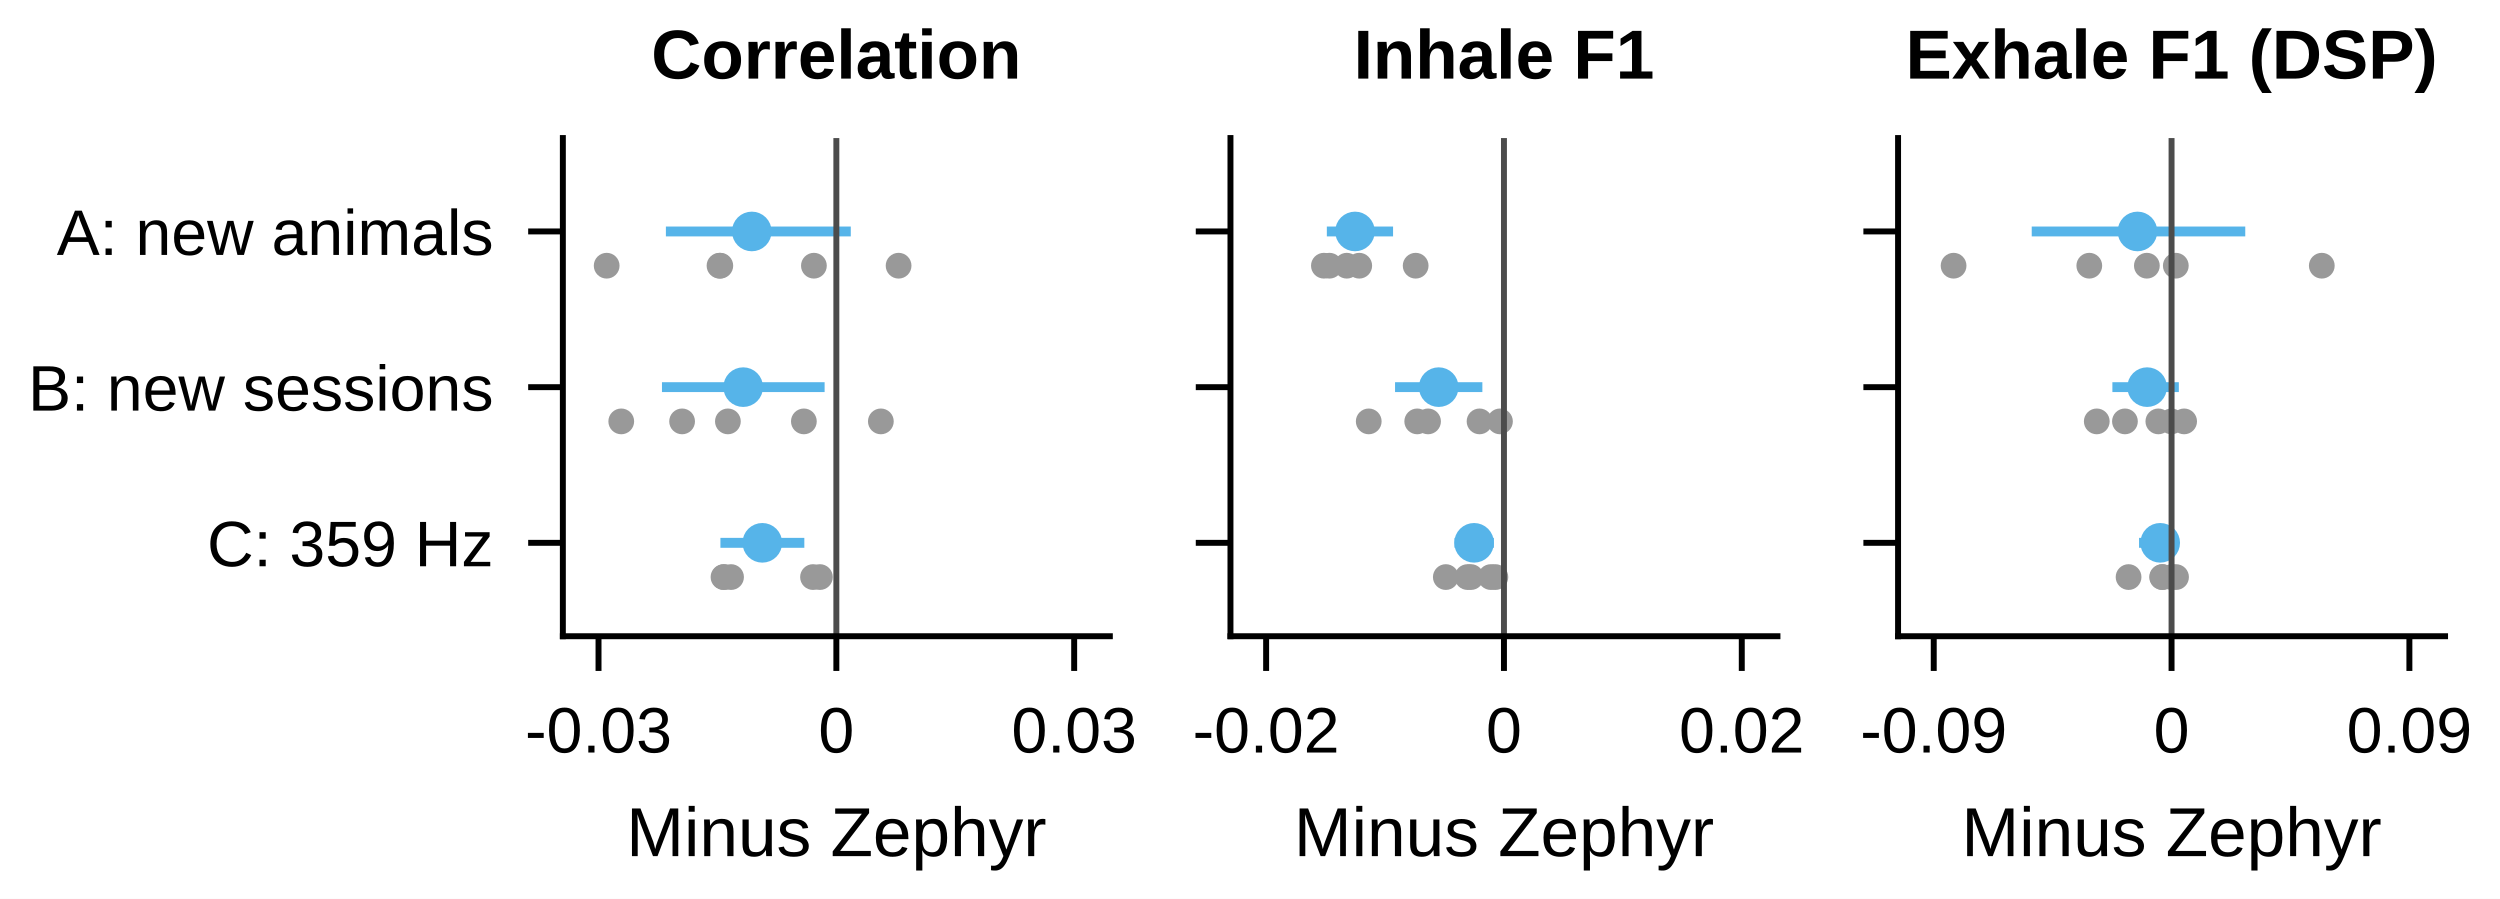
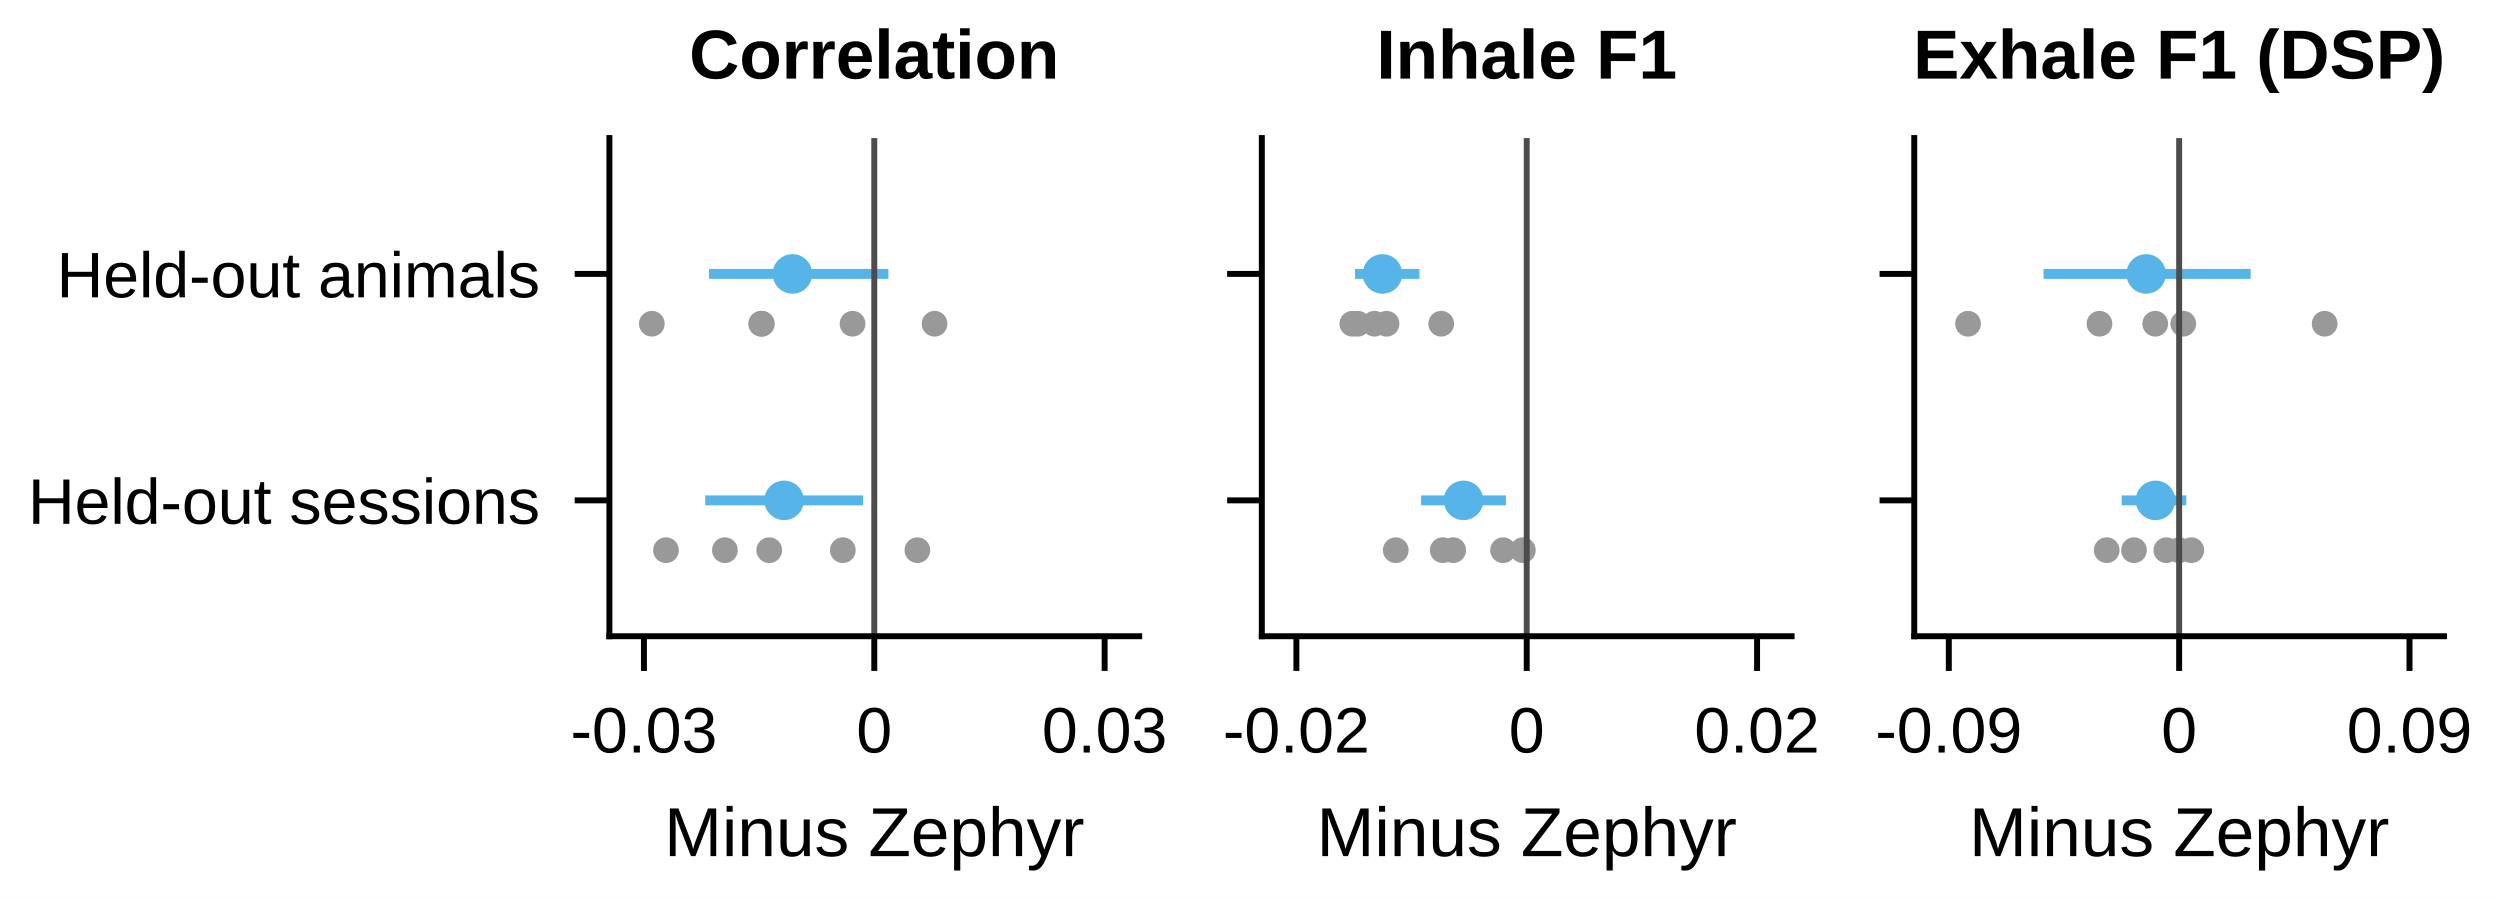
<svg xmlns="http://www.w3.org/2000/svg" xmlns:xlink="http://www.w3.org/1999/xlink" width="252.283pt" height="90.709pt" viewBox="0 0 252.283 90.709" version="1.1">
  <defs>
    <style type="text/css">*{stroke-linejoin: round; stroke-linecap: butt}</style>
  </defs>
  <g id="figure_1">
    <g id="patch_1">
      <path d="M 0 90.709  L 252.283 90.709  L 252.283 0  L 0 0  z " style="fill: #ffffff" />
    </g>
    <g id="axes_1">
      <g id="patch_2">
-         <path d="M 56.799 64.204  L 111.998 64.204  L 111.998 13.931  L 56.799 13.931  z " style="fill: #ffffff" />
+         <path d="M 61.495 64.204  L 114.959 64.204  L 114.959 13.931  L 61.495 13.931  z " style="fill: #ffffff" />
      </g>
      <g id="matplotlib.axis_1">
        <g id="xtick_1">
          <g id="line2d_1">
            <defs>
-               <path id="m292a8b4cff" d="M 0 0  L 0 3.5  " style="stroke: #000000; stroke-width: 0.6" />
+               <path id="m6ef92e3087" d="M 0 0  L 0 3.5  " style="stroke: #000000; stroke-width: 0.6" />
            </defs>
            <g>
-               <use xlink:href="#m292a8b4cff" x="60.399" y="64.204" style="stroke: #000000; stroke-width: 0.6" />
+               <use xlink:href="#m6ef92e3087" x="64.982" y="64.204" style="stroke: #000000; stroke-width: 0.6" />
            </g>
          </g>
          <g id="text_1">
-             <text style="font-size: 6.5px; font-family: 'Arial', 'Helvetica', 'DejaVu Sans', sans-serif; text-anchor: middle" x="60.399" y="75.937" transform="rotate(-0 60.39909 75.93662)">-0.03</text>
+             <text style="font-size: 6.5px; font-family: 'Arial', 'Helvetica', 'DejaVu Sans', sans-serif; text-anchor: middle" x="64.982" y="75.937" transform="rotate(-0 64.98215 75.93662)">-0.03</text>
          </g>
        </g>
        <g id="xtick_2">
          <g id="line2d_2">
            <g>
-               <use xlink:href="#m292a8b4cff" x="84.399" y="64.204" style="stroke: #000000; stroke-width: 0.6" />
+               <use xlink:href="#m6ef92e3087" x="88.227" y="64.204" style="stroke: #000000; stroke-width: 0.6" />
            </g>
          </g>
          <g id="text_2">
-             <text style="font-size: 6.5px; font-family: 'Arial', 'Helvetica', 'DejaVu Sans', sans-serif; text-anchor: middle" x="84.399" y="75.937" transform="rotate(-0 84.39852 75.93662)">0</text>
+             <text style="font-size: 6.5px; font-family: 'Arial', 'Helvetica', 'DejaVu Sans', sans-serif; text-anchor: middle" x="88.227" y="75.937" transform="rotate(-0 88.22699 75.93662)">0</text>
          </g>
        </g>
        <g id="xtick_3">
          <g id="line2d_3">
            <g>
-               <use xlink:href="#m292a8b4cff" x="108.398" y="64.204" style="stroke: #000000; stroke-width: 0.6" />
+               <use xlink:href="#m6ef92e3087" x="111.472" y="64.204" style="stroke: #000000; stroke-width: 0.6" />
            </g>
          </g>
          <g id="text_3">
-             <text style="font-size: 6.5px; font-family: 'Arial', 'Helvetica', 'DejaVu Sans', sans-serif; text-anchor: middle" x="108.398" y="75.937" transform="rotate(-0 108.398 75.93662)">0.03</text>
+             <text style="font-size: 6.5px; font-family: 'Arial', 'Helvetica', 'DejaVu Sans', sans-serif; text-anchor: middle" x="111.472" y="75.937" transform="rotate(-0 111.4718 75.93662)">0.03</text>
          </g>
        </g>
        <g id="text_4">
-           <text style="font-size: 7px; font-family: 'Arial', 'Helvetica', 'DejaVu Sans', sans-serif; text-anchor: middle" x="84.399" y="86.401" transform="rotate(-0 84.39852 86.40073)">Minus Zephyr</text>
+           <text style="font-size: 7px; font-family: 'Arial', 'Helvetica', 'DejaVu Sans', sans-serif; text-anchor: middle" x="88.227" y="86.401" transform="rotate(-0 88.22699 86.40073)">Minus Zephyr</text>
        </g>
      </g>
      <g id="matplotlib.axis_2">
        <g id="ytick_1">
          <g id="line2d_4">
            <defs>
-               <path id="m6d85c1e4d4" d="M 0 0  L -3.5 0  " style="stroke: #000000; stroke-width: 0.6" />
+               <path id="m7e8e31a50c" d="M 0 0  L -3.5 0  " style="stroke: #000000; stroke-width: 0.6" />
            </defs>
            <g>
-               <use xlink:href="#m6d85c1e4d4" x="56.799" y="23.357" style="stroke: #000000; stroke-width: 0.6" />
+               <use xlink:href="#m7e8e31a50c" x="61.495" y="27.642" style="stroke: #000000; stroke-width: 0.6" />
            </g>
          </g>
          <g id="text_5">
-             <text style="font-size: 6.5px; font-family: 'Arial', 'Helvetica', 'DejaVu Sans', sans-serif; text-anchor: end" x="49.799" y="25.723" transform="rotate(-0 49.79918 25.72323)">A: new animals</text>
+             <text style="font-size: 6.5px; font-family: 'Arial', 'Helvetica', 'DejaVu Sans', sans-serif; text-anchor: end" x="54.495" y="30.008" transform="rotate(-0 54.49543 30.00791)">Held-out animals</text>
          </g>
        </g>
        <g id="ytick_2">
          <g id="line2d_5">
            <g>
-               <use xlink:href="#m6d85c1e4d4" x="56.799" y="39.068" style="stroke: #000000; stroke-width: 0.6" />
+               <use xlink:href="#m7e8e31a50c" x="61.495" y="50.493" style="stroke: #000000; stroke-width: 0.6" />
            </g>
          </g>
          <g id="text_6">
-             <text style="font-size: 6.5px; font-family: 'Arial', 'Helvetica', 'DejaVu Sans', sans-serif; text-anchor: end" x="49.799" y="41.434" transform="rotate(-0 49.79918 41.43373)">B: new sessions</text>
-           </g>
-         </g>
-         <g id="ytick_3">
-           <g id="line2d_6">
-             <g>
-               <use xlink:href="#m6d85c1e4d4" x="56.799" y="54.778" style="stroke: #000000; stroke-width: 0.6" />
-             </g>
-           </g>
-           <g id="text_7">
-             <text style="font-size: 6.5px; font-family: 'Arial', 'Helvetica', 'DejaVu Sans', sans-serif; text-anchor: end" x="49.799" y="57.144" transform="rotate(-0 49.79918 57.14423)">C: 359 Hz</text>
-           </g>
+             <text style="font-size: 6.5px; font-family: 'Arial', 'Helvetica', 'DejaVu Sans', sans-serif; text-anchor: end" x="54.495" y="52.86" transform="rotate(-0 54.49543 52.85955)">Held-out sessions</text>
+           </g>
+         </g>
+       </g>
+       <g id="line2d_6">
+         <defs>
+           <path id="m49d17cbd01" d="M 0 0.8  C 0.212 0.8 0.416 0.716 0.566 0.566  C 0.716 0.416 0.8 0.212 0.8 0  C 0.8 -0.212 0.716 -0.416 0.566 -0.566  C 0.416 -0.716 0.212 -0.8 0 -0.8  C -0.212 -0.8 -0.416 -0.716 -0.566 -0.566  C -0.716 -0.416 -0.8 -0.212 -0.8 0  C -0.8 0.212 -0.716 0.416 -0.566 0.566  C -0.416 0.716 -0.212 0.8 0 0.8  z " style="stroke: #999999" />
+         </defs>
+         <g clip-path="url(#pc9620872dc)">
+           <use xlink:href="#m49d17cbd01" x="86.034" y="32.669" style="fill: #999999; stroke: #999999" />
+           <use xlink:href="#m49d17cbd01" x="65.778" y="32.669" style="fill: #999999; stroke: #999999" />
+           <use xlink:href="#m49d17cbd01" x="76.885" y="32.669" style="fill: #999999; stroke: #999999" />
+           <use xlink:href="#m49d17cbd01" x="76.807" y="32.669" style="fill: #999999; stroke: #999999" />
+           <use xlink:href="#m49d17cbd01" x="94.31" y="32.669" style="fill: #999999; stroke: #999999" />
        </g>
      </g>
      <g id="line2d_7">
+         <path d="M 72.051 27.642  L 89.154 27.642  " clip-path="url(#pc9620872dc)" style="fill: none; stroke: #56b4e9; stroke-linecap: square" />
+       </g>
+       <g id="line2d_8">
        <defs>
-           <path id="mdace5804cd" d="M 0 0.8  C 0.212 0.8 0.416 0.716 0.566 0.566  C 0.716 0.416 0.8 0.212 0.8 0  C 0.8 -0.212 0.716 -0.416 0.566 -0.566  C 0.416 -0.716 0.212 -0.8 0 -0.8  C -0.212 -0.8 -0.416 -0.716 -0.566 -0.566  C -0.716 -0.416 -0.8 -0.212 -0.8 0  C -0.8 0.212 -0.716 0.416 -0.566 0.566  C -0.416 0.716 -0.212 0.8 0 0.8  z " style="stroke: #999999" />
+           <path id="m3f3a46843a" d="M 0 1.5  C 0.398 1.5 0.779 1.342 1.061 1.061  C 1.342 0.779 1.5 0.398 1.5 0  C 1.5 -0.398 1.342 -0.779 1.061 -1.061  C 0.779 -1.342 0.398 -1.5 0 -1.5  C -0.398 -1.5 -0.779 -1.342 -1.061 -1.061  C -1.342 -0.779 -1.5 -0.398 -1.5 0  C -1.5 0.398 -1.342 0.779 -1.061 1.061  C -0.779 1.342 -0.398 1.5 0 1.5  z " style="stroke: #56b4e9" />
        </defs>
-         <g clip-path="url(#pc1cd4d9743)">
-           <use xlink:href="#mdace5804cd" x="82.134" y="26.813" style="fill: #999999; stroke: #999999" />
-           <use xlink:href="#mdace5804cd" x="61.221" y="26.813" style="fill: #999999; stroke: #999999" />
-           <use xlink:href="#mdace5804cd" x="72.689" y="26.813" style="fill: #999999; stroke: #999999" />
-           <use xlink:href="#mdace5804cd" x="72.608" y="26.813" style="fill: #999999; stroke: #999999" />
-           <use xlink:href="#mdace5804cd" x="90.68" y="26.813" style="fill: #999999; stroke: #999999" />
-         </g>
-       </g>
-       <g id="line2d_8">
-         <path d="M 67.697 23.357  L 85.356 23.357  " clip-path="url(#pc1cd4d9743)" style="fill: none; stroke: #56b4e9; stroke-linecap: square" />
+         <g clip-path="url(#pc9620872dc)">
+           <use xlink:href="#m3f3a46843a" x="79.963" y="27.642" style="fill: #56b4e9; stroke: #56b4e9" />
+         </g>
      </g>
      <g id="line2d_9">
-         <defs>
-           <path id="ma568b685ae" d="M 0 1.5  C 0.398 1.5 0.779 1.342 1.061 1.061  C 1.342 0.779 1.5 0.398 1.5 0  C 1.5 -0.398 1.342 -0.779 1.061 -1.061  C 0.779 -1.342 0.398 -1.5 0 -1.5  C -0.398 -1.5 -0.779 -1.342 -1.061 -1.061  C -1.342 -0.779 -1.5 -0.398 -1.5 0  C -1.5 0.398 -1.342 0.779 -1.061 1.061  C -0.779 1.342 -0.398 1.5 0 1.5  z " style="stroke: #56b4e9" />
-         </defs>
-         <g clip-path="url(#pc1cd4d9743)">
-           <use xlink:href="#ma568b685ae" x="75.866" y="23.357" style="fill: #56b4e9; stroke: #56b4e9" />
+         <g clip-path="url(#pc9620872dc)">
+           <use xlink:href="#m49d17cbd01" x="92.577" y="55.521" style="fill: #999999; stroke: #999999" />
+           <use xlink:href="#m49d17cbd01" x="77.627" y="55.521" style="fill: #999999; stroke: #999999" />
+           <use xlink:href="#m49d17cbd01" x="73.151" y="55.521" style="fill: #999999; stroke: #999999" />
+           <use xlink:href="#m49d17cbd01" x="85.052" y="55.521" style="fill: #999999; stroke: #999999" />
+           <use xlink:href="#m49d17cbd01" x="67.204" y="55.521" style="fill: #999999; stroke: #999999" />
        </g>
      </g>
      <g id="line2d_10">
-         <g clip-path="url(#pc1cd4d9743)">
-           <use xlink:href="#mdace5804cd" x="88.89" y="42.524" style="fill: #999999; stroke: #999999" />
-           <use xlink:href="#mdace5804cd" x="73.454" y="42.524" style="fill: #999999; stroke: #999999" />
-           <use xlink:href="#mdace5804cd" x="68.833" y="42.524" style="fill: #999999; stroke: #999999" />
-           <use xlink:href="#mdace5804cd" x="81.121" y="42.524" style="fill: #999999; stroke: #999999" />
-           <use xlink:href="#mdace5804cd" x="62.693" y="42.524" style="fill: #999999; stroke: #999999" />
-         </g>
+         <path d="M 71.667 50.493  L 86.597 50.493  " clip-path="url(#pc9620872dc)" style="fill: none; stroke: #56b4e9; stroke-linecap: square" />
      </g>
      <g id="line2d_11">
-         <path d="M 67.301 39.068  L 82.715 39.068  " clip-path="url(#pc1cd4d9743)" style="fill: none; stroke: #56b4e9; stroke-linecap: square" />
+         <g clip-path="url(#pc9620872dc)">
+           <use xlink:href="#m3f3a46843a" x="79.122" y="50.493" style="fill: #56b4e9; stroke: #56b4e9" />
+         </g>
      </g>
      <g id="line2d_12">
-         <g clip-path="url(#pc1cd4d9743)">
-           <use xlink:href="#ma568b685ae" x="74.998" y="39.068" style="fill: #56b4e9; stroke: #56b4e9" />
-         </g>
-       </g>
-       <g id="line2d_13">
-         <g clip-path="url(#pc1cd4d9743)">
-           <use xlink:href="#mdace5804cd" x="82.044" y="58.234" style="fill: #999999; stroke: #999999" />
-           <use xlink:href="#mdace5804cd" x="73.011" y="58.234" style="fill: #999999; stroke: #999999" />
-           <use xlink:href="#mdace5804cd" x="73.772" y="58.234" style="fill: #999999; stroke: #999999" />
-           <use xlink:href="#mdace5804cd" x="82.74" y="58.234" style="fill: #999999; stroke: #999999" />
-           <use xlink:href="#mdace5804cd" x="73.07" y="58.234" style="fill: #999999; stroke: #999999" />
-         </g>
-       </g>
-       <g id="line2d_14">
-         <path d="M 73.199 54.778  L 80.668 54.778  " clip-path="url(#pc1cd4d9743)" style="fill: none; stroke: #56b4e9; stroke-linecap: square" />
-       </g>
-       <g id="line2d_15">
-         <g clip-path="url(#pc1cd4d9743)">
-           <use xlink:href="#ma568b685ae" x="76.928" y="54.778" style="fill: #56b4e9; stroke: #56b4e9" />
-         </g>
-       </g>
-       <g id="line2d_16">
-         <path d="M 84.399 64.204  L 84.399 13.931  " clip-path="url(#pc1cd4d9743)" style="fill: none; stroke: #4c4c4c; stroke-width: 0.6; stroke-linecap: square" />
+         <path d="M 88.227 64.204  L 88.227 13.931  " clip-path="url(#pc9620872dc)" style="fill: none; stroke: #4c4c4c; stroke-width: 0.6; stroke-linecap: square" />
      </g>
      <g id="patch_3">
-         <path d="M 56.799 64.204  L 56.799 13.931  " style="fill: none; stroke: #000000; stroke-width: 0.6; stroke-linejoin: miter; stroke-linecap: square" />
+         <path d="M 61.495 64.204  L 61.495 13.931  " style="fill: none; stroke: #000000; stroke-width: 0.6; stroke-linejoin: miter; stroke-linecap: square" />
      </g>
      <g id="patch_4">
-         <path d="M 56.799 64.204  L 111.998 64.204  " style="fill: none; stroke: #000000; stroke-width: 0.6; stroke-linejoin: miter; stroke-linecap: square" />
-       </g>
-       <g id="text_8">
-         <text style="font-weight: 700; font-size: 7px; font-family: 'Arial', 'Helvetica', 'DejaVu Sans', sans-serif; text-anchor: middle" x="84.399" y="7.931" transform="rotate(-0 84.39852 7.930837)">Correlation</text>
+         <path d="M 61.495 64.204  L 114.959 64.204  " style="fill: none; stroke: #000000; stroke-width: 0.6; stroke-linejoin: miter; stroke-linecap: square" />
+       </g>
+       <g id="text_7">
+         <text style="font-weight: 700; font-size: 7px; font-family: 'Arial', 'Helvetica', 'DejaVu Sans', sans-serif; text-anchor: middle" x="88.227" y="7.931" transform="rotate(-0 88.22699 7.930837)">Correlation</text>
      </g>
    </g>
    <g id="axes_2">
      <g id="patch_5">
-         <path d="M 124.17 64.204  L 179.368 64.204  L 179.368 13.931  L 124.17 13.931  z " style="fill: #ffffff" />
+         <path d="M 127.334 64.204  L 180.798 64.204  L 180.798 13.931  L 127.334 13.931  z " style="fill: #ffffff" />
      </g>
      <g id="matplotlib.axis_3">
        <g id="xtick_4">
+           <g id="line2d_13">
+             <g>
+               <use xlink:href="#m6ef92e3087" x="130.821" y="64.204" style="stroke: #000000; stroke-width: 0.6" />
+             </g>
+           </g>
+           <g id="text_8">
+             <text style="font-size: 6.5px; font-family: 'Arial', 'Helvetica', 'DejaVu Sans', sans-serif; text-anchor: middle" x="130.821" y="75.937" transform="rotate(-0 130.8212 75.93662)">-0.02</text>
+           </g>
+         </g>
+         <g id="xtick_5">
+           <g id="line2d_14">
+             <g>
+               <use xlink:href="#m6ef92e3087" x="154.066" y="64.204" style="stroke: #000000; stroke-width: 0.6" />
+             </g>
+           </g>
+           <g id="text_9">
+             <text style="font-size: 6.5px; font-family: 'Arial', 'Helvetica', 'DejaVu Sans', sans-serif; text-anchor: middle" x="154.066" y="75.937" transform="rotate(-0 154.066 75.93662)">0</text>
+           </g>
+         </g>
+         <g id="xtick_6">
+           <g id="line2d_15">
+             <g>
+               <use xlink:href="#m6ef92e3087" x="177.311" y="64.204" style="stroke: #000000; stroke-width: 0.6" />
+             </g>
+           </g>
+           <g id="text_10">
+             <text style="font-size: 6.5px; font-family: 'Arial', 'Helvetica', 'DejaVu Sans', sans-serif; text-anchor: middle" x="177.311" y="75.937" transform="rotate(-0 177.3108 75.93662)">0.02</text>
+           </g>
+         </g>
+         <g id="text_11">
+           <text style="font-size: 7px; font-family: 'Arial', 'Helvetica', 'DejaVu Sans', sans-serif; text-anchor: middle" x="154.066" y="86.401" transform="rotate(-0 154.066 86.40073)">Minus Zephyr</text>
+         </g>
+       </g>
+       <g id="matplotlib.axis_4">
+         <g id="ytick_3">
+           <g id="line2d_16">
+             <g>
+               <use xlink:href="#m7e8e31a50c" x="127.334" y="27.642" style="stroke: #000000; stroke-width: 0.6" />
+             </g>
+           </g>
+         </g>
+         <g id="ytick_4">
          <g id="line2d_17">
            <g>
-               <use xlink:href="#m292a8b4cff" x="127.769" y="64.204" style="stroke: #000000; stroke-width: 0.6" />
-             </g>
-           </g>
-           <g id="text_9">
-             <text style="font-size: 6.5px; font-family: 'Arial', 'Helvetica', 'DejaVu Sans', sans-serif; text-anchor: middle" x="127.769" y="75.937" transform="rotate(-0 127.7695 75.93662)">-0.02</text>
-           </g>
-         </g>
-         <g id="xtick_5">
-           <g id="line2d_18">
-             <g>
-               <use xlink:href="#m292a8b4cff" x="151.769" y="64.204" style="stroke: #000000; stroke-width: 0.6" />
-             </g>
-           </g>
-           <g id="text_10">
-             <text style="font-size: 6.5px; font-family: 'Arial', 'Helvetica', 'DejaVu Sans', sans-serif; text-anchor: middle" x="151.769" y="75.937" transform="rotate(-0 151.7689 75.93662)">0</text>
-           </g>
-         </g>
-         <g id="xtick_6">
-           <g id="line2d_19">
-             <g>
-               <use xlink:href="#m292a8b4cff" x="175.768" y="64.204" style="stroke: #000000; stroke-width: 0.6" />
-             </g>
-           </g>
-           <g id="text_11">
-             <text style="font-size: 6.5px; font-family: 'Arial', 'Helvetica', 'DejaVu Sans', sans-serif; text-anchor: middle" x="175.768" y="75.937" transform="rotate(-0 175.7684 75.93662)">0.02</text>
-           </g>
-         </g>
-         <g id="text_12">
-           <text style="font-size: 7px; font-family: 'Arial', 'Helvetica', 'DejaVu Sans', sans-serif; text-anchor: middle" x="151.769" y="86.401" transform="rotate(-0 151.7689 86.40073)">Minus Zephyr</text>
-         </g>
-       </g>
-       <g id="matplotlib.axis_4">
-         <g id="ytick_4">
-           <g id="line2d_20">
-             <g>
-               <use xlink:href="#m6d85c1e4d4" x="124.17" y="23.357" style="stroke: #000000; stroke-width: 0.6" />
-             </g>
-           </g>
-         </g>
-         <g id="ytick_5">
-           <g id="line2d_21">
-             <g>
-               <use xlink:href="#m6d85c1e4d4" x="124.17" y="39.068" style="stroke: #000000; stroke-width: 0.6" />
-             </g>
-           </g>
-         </g>
-         <g id="ytick_6">
-           <g id="line2d_22">
-             <g>
-               <use xlink:href="#m6d85c1e4d4" x="124.17" y="54.778" style="stroke: #000000; stroke-width: 0.6" />
-             </g>
-           </g>
-         </g>
+               <use xlink:href="#m7e8e31a50c" x="127.334" y="50.493" style="stroke: #000000; stroke-width: 0.6" />
+             </g>
+           </g>
+         </g>
+       </g>
+       <g id="line2d_18">
+         <g clip-path="url(#p5443adaec5)">
+           <use xlink:href="#m49d17cbd01" x="145.436" y="32.669" style="fill: #999999; stroke: #999999" />
+           <use xlink:href="#m49d17cbd01" x="136.468" y="32.669" style="fill: #999999; stroke: #999999" />
+           <use xlink:href="#m49d17cbd01" x="137.01" y="32.669" style="fill: #999999; stroke: #999999" />
+           <use xlink:href="#m49d17cbd01" x="139.921" y="32.669" style="fill: #999999; stroke: #999999" />
+           <use xlink:href="#m49d17cbd01" x="138.704" y="32.669" style="fill: #999999; stroke: #999999" />
+         </g>
+       </g>
+       <g id="line2d_19">
+         <path d="M 137.238 27.642  L 142.743 27.642  " clip-path="url(#p5443adaec5)" style="fill: none; stroke: #56b4e9; stroke-linecap: square" />
+       </g>
+       <g id="line2d_20">
+         <g clip-path="url(#p5443adaec5)">
+           <use xlink:href="#m3f3a46843a" x="139.508" y="27.642" style="fill: #56b4e9; stroke: #56b4e9" />
+         </g>
+       </g>
+       <g id="line2d_21">
+         <g clip-path="url(#p5443adaec5)">
+           <use xlink:href="#m49d17cbd01" x="153.676" y="55.521" style="fill: #999999; stroke: #999999" />
+           <use xlink:href="#m49d17cbd01" x="145.59" y="55.521" style="fill: #999999; stroke: #999999" />
+           <use xlink:href="#m49d17cbd01" x="146.647" y="55.521" style="fill: #999999; stroke: #999999" />
+           <use xlink:href="#m49d17cbd01" x="151.68" y="55.521" style="fill: #999999; stroke: #999999" />
+           <use xlink:href="#m49d17cbd01" x="140.849" y="55.521" style="fill: #999999; stroke: #999999" />
+         </g>
+       </g>
+       <g id="line2d_22">
+         <path d="M 143.905 50.493  L 151.472 50.493  " clip-path="url(#p5443adaec5)" style="fill: none; stroke: #56b4e9; stroke-linecap: square" />
      </g>
      <g id="line2d_23">
-         <g clip-path="url(#p8487127529)">
-           <use xlink:href="#mdace5804cd" x="142.859" y="26.813" style="fill: #999999; stroke: #999999" />
-           <use xlink:href="#mdace5804cd" x="133.599" y="26.813" style="fill: #999999; stroke: #999999" />
-           <use xlink:href="#mdace5804cd" x="134.16" y="26.813" style="fill: #999999; stroke: #999999" />
-           <use xlink:href="#mdace5804cd" x="137.165" y="26.813" style="fill: #999999; stroke: #999999" />
-           <use xlink:href="#mdace5804cd" x="135.908" y="26.813" style="fill: #999999; stroke: #999999" />
+         <g clip-path="url(#p5443adaec5)">
+           <use xlink:href="#m3f3a46843a" x="147.688" y="50.493" style="fill: #56b4e9; stroke: #56b4e9" />
        </g>
      </g>
      <g id="line2d_24">
-         <path d="M 134.395 23.357  L 140.079 23.357  " clip-path="url(#p8487127529)" style="fill: none; stroke: #56b4e9; stroke-linecap: square" />
-       </g>
-       <g id="line2d_25">
-         <g clip-path="url(#p8487127529)">
-           <use xlink:href="#ma568b685ae" x="136.738" y="23.357" style="fill: #56b4e9; stroke: #56b4e9" />
-         </g>
-       </g>
-       <g id="line2d_26">
-         <g clip-path="url(#p8487127529)">
-           <use xlink:href="#mdace5804cd" x="151.366" y="42.524" style="fill: #999999; stroke: #999999" />
-           <use xlink:href="#mdace5804cd" x="143.017" y="42.524" style="fill: #999999; stroke: #999999" />
-           <use xlink:href="#mdace5804cd" x="144.109" y="42.524" style="fill: #999999; stroke: #999999" />
-           <use xlink:href="#mdace5804cd" x="149.306" y="42.524" style="fill: #999999; stroke: #999999" />
-           <use xlink:href="#mdace5804cd" x="138.123" y="42.524" style="fill: #999999; stroke: #999999" />
-         </g>
-       </g>
-       <g id="line2d_27">
-         <path d="M 141.278 39.068  L 149.09 39.068  " clip-path="url(#p8487127529)" style="fill: none; stroke: #56b4e9; stroke-linecap: square" />
-       </g>
-       <g id="line2d_28">
-         <g clip-path="url(#p8487127529)">
-           <use xlink:href="#ma568b685ae" x="145.184" y="39.068" style="fill: #56b4e9; stroke: #56b4e9" />
-         </g>
-       </g>
-       <g id="line2d_29">
-         <g clip-path="url(#p8487127529)">
-           <use xlink:href="#mdace5804cd" x="150.905" y="58.234" style="fill: #999999; stroke: #999999" />
-           <use xlink:href="#mdace5804cd" x="145.902" y="58.234" style="fill: #999999; stroke: #999999" />
-           <use xlink:href="#mdace5804cd" x="148.437" y="58.234" style="fill: #999999; stroke: #999999" />
-           <use xlink:href="#mdace5804cd" x="150.441" y="58.234" style="fill: #999999; stroke: #999999" />
-           <use xlink:href="#mdace5804cd" x="148.092" y="58.234" style="fill: #999999; stroke: #999999" />
-         </g>
-       </g>
-       <g id="line2d_30">
-         <path d="M 147.285 54.778  L 150.25 54.778  " clip-path="url(#p8487127529)" style="fill: none; stroke: #56b4e9; stroke-linecap: square" />
-       </g>
-       <g id="line2d_31">
-         <g clip-path="url(#p8487127529)">
-           <use xlink:href="#ma568b685ae" x="148.755" y="54.778" style="fill: #56b4e9; stroke: #56b4e9" />
-         </g>
-       </g>
-       <g id="line2d_32">
-         <path d="M 151.769 64.204  L 151.769 13.931  " clip-path="url(#p8487127529)" style="fill: none; stroke: #4c4c4c; stroke-width: 0.6; stroke-linecap: square" />
+         <path d="M 154.066 64.204  L 154.066 13.931  " clip-path="url(#p5443adaec5)" style="fill: none; stroke: #4c4c4c; stroke-width: 0.6; stroke-linecap: square" />
      </g>
      <g id="patch_6">
-         <path d="M 124.17 64.204  L 124.17 13.931  " style="fill: none; stroke: #000000; stroke-width: 0.6; stroke-linejoin: miter; stroke-linecap: square" />
+         <path d="M 127.334 64.204  L 127.334 13.931  " style="fill: none; stroke: #000000; stroke-width: 0.6; stroke-linejoin: miter; stroke-linecap: square" />
      </g>
      <g id="patch_7">
-         <path d="M 124.17 64.204  L 179.368 64.204  " style="fill: none; stroke: #000000; stroke-width: 0.6; stroke-linejoin: miter; stroke-linecap: square" />
-       </g>
-       <g id="text_13">
-         <text style="font-weight: 700; font-size: 7px; font-family: 'Arial', 'Helvetica', 'DejaVu Sans', sans-serif; text-anchor: middle" x="151.769" y="7.931" transform="rotate(-0 151.7689 7.930837)">Inhale F1</text>
+         <path d="M 127.334 64.204  L 180.798 64.204  " style="fill: none; stroke: #000000; stroke-width: 0.6; stroke-linejoin: miter; stroke-linecap: square" />
+       </g>
+       <g id="text_12">
+         <text style="font-weight: 700; font-size: 7px; font-family: 'Arial', 'Helvetica', 'DejaVu Sans', sans-serif; text-anchor: middle" x="154.066" y="7.931" transform="rotate(-0 154.066 7.930837)">Inhale F1</text>
      </g>
    </g>
    <g id="axes_3">
      <g id="patch_8">
-         <path d="M 191.54 64.204  L 246.739 64.204  L 246.739 13.931  L 191.54 13.931  z " style="fill: #ffffff" />
+         <path d="M 193.173 64.204  L 246.637 64.204  L 246.637 13.931  L 193.173 13.931  z " style="fill: #ffffff" />
      </g>
      <g id="matplotlib.axis_5">
        <g id="xtick_7">
-           <g id="line2d_33">
-             <g>
-               <use xlink:href="#m292a8b4cff" x="195.14" y="64.204" style="stroke: #000000; stroke-width: 0.6" />
+           <g id="line2d_25">
+             <g>
+               <use xlink:href="#m6ef92e3087" x="196.66" y="64.204" style="stroke: #000000; stroke-width: 0.6" />
+             </g>
+           </g>
+           <g id="text_13">
+             <text style="font-size: 6.5px; font-family: 'Arial', 'Helvetica', 'DejaVu Sans', sans-serif; text-anchor: middle" x="196.66" y="75.937" transform="rotate(-0 196.6602 75.93662)">-0.09</text>
+           </g>
+         </g>
+         <g id="xtick_8">
+           <g id="line2d_26">
+             <g>
+               <use xlink:href="#m6ef92e3087" x="219.905" y="64.204" style="stroke: #000000; stroke-width: 0.6" />
            </g>
          </g>
          <g id="text_14">
-             <text style="font-size: 6.5px; font-family: 'Arial', 'Helvetica', 'DejaVu Sans', sans-serif; text-anchor: middle" x="195.14" y="75.937" transform="rotate(-0 195.1399 75.93662)">-0.09</text>
-           </g>
-         </g>
-         <g id="xtick_8">
-           <g id="line2d_34">
-             <g>
-               <use xlink:href="#m292a8b4cff" x="219.139" y="64.204" style="stroke: #000000; stroke-width: 0.6" />
+             <text style="font-size: 6.5px; font-family: 'Arial', 'Helvetica', 'DejaVu Sans', sans-serif; text-anchor: middle" x="219.905" y="75.937" transform="rotate(-0 219.905 75.93662)">0</text>
+           </g>
+         </g>
+         <g id="xtick_9">
+           <g id="line2d_27">
+             <g>
+               <use xlink:href="#m6ef92e3087" x="243.15" y="64.204" style="stroke: #000000; stroke-width: 0.6" />
            </g>
          </g>
          <g id="text_15">
-             <text style="font-size: 6.5px; font-family: 'Arial', 'Helvetica', 'DejaVu Sans', sans-serif; text-anchor: middle" x="219.139" y="75.937" transform="rotate(-0 219.1393 75.93662)">0</text>
-           </g>
-         </g>
-         <g id="xtick_9">
-           <g id="line2d_35">
-             <g>
-               <use xlink:href="#m292a8b4cff" x="243.139" y="64.204" style="stroke: #000000; stroke-width: 0.6" />
-             </g>
-           </g>
-           <g id="text_16">
-             <text style="font-size: 6.5px; font-family: 'Arial', 'Helvetica', 'DejaVu Sans', sans-serif; text-anchor: middle" x="243.139" y="75.937" transform="rotate(-0 243.1388 75.93662)">0.09</text>
-           </g>
-         </g>
-         <g id="text_17">
-           <text style="font-size: 7px; font-family: 'Arial', 'Helvetica', 'DejaVu Sans', sans-serif; text-anchor: middle" x="219.139" y="86.401" transform="rotate(-0 219.1393 86.40073)">Minus Zephyr</text>
+             <text style="font-size: 6.5px; font-family: 'Arial', 'Helvetica', 'DejaVu Sans', sans-serif; text-anchor: middle" x="243.15" y="75.937" transform="rotate(-0 243.1499 75.93662)">0.09</text>
+           </g>
+         </g>
+         <g id="text_16">
+           <text style="font-size: 7px; font-family: 'Arial', 'Helvetica', 'DejaVu Sans', sans-serif; text-anchor: middle" x="219.905" y="86.401" transform="rotate(-0 219.905 86.40073)">Minus Zephyr</text>
        </g>
      </g>
      <g id="matplotlib.axis_6">
-         <g id="ytick_7">
-           <g id="line2d_36">
-             <g>
-               <use xlink:href="#m6d85c1e4d4" x="191.54" y="23.357" style="stroke: #000000; stroke-width: 0.6" />
-             </g>
-           </g>
-         </g>
-         <g id="ytick_8">
-           <g id="line2d_37">
-             <g>
-               <use xlink:href="#m6d85c1e4d4" x="191.54" y="39.068" style="stroke: #000000; stroke-width: 0.6" />
-             </g>
-           </g>
-         </g>
-         <g id="ytick_9">
-           <g id="line2d_38">
-             <g>
-               <use xlink:href="#m6d85c1e4d4" x="191.54" y="54.778" style="stroke: #000000; stroke-width: 0.6" />
-             </g>
-           </g>
-         </g>
-       </g>
-       <g id="line2d_39">
-         <g clip-path="url(#p9737c446ba)">
-           <use xlink:href="#mdace5804cd" x="219.568" y="26.813" style="fill: #999999; stroke: #999999" />
-           <use xlink:href="#mdace5804cd" x="197.142" y="26.813" style="fill: #999999; stroke: #999999" />
-           <use xlink:href="#mdace5804cd" x="216.647" y="26.813" style="fill: #999999; stroke: #999999" />
-           <use xlink:href="#mdace5804cd" x="210.837" y="26.813" style="fill: #999999; stroke: #999999" />
-           <use xlink:href="#mdace5804cd" x="234.3" y="26.813" style="fill: #999999; stroke: #999999" />
-         </g>
-       </g>
-       <g id="line2d_40">
-         <path d="M 205.528 23.357  L 226.077 23.357  " clip-path="url(#p9737c446ba)" style="fill: none; stroke: #56b4e9; stroke-linecap: square" />
-       </g>
-       <g id="line2d_41">
-         <g clip-path="url(#p9737c446ba)">
-           <use xlink:href="#ma568b685ae" x="215.699" y="23.357" style="fill: #56b4e9; stroke: #56b4e9" />
-         </g>
-       </g>
-       <g id="line2d_42">
-         <g clip-path="url(#p9737c446ba)">
-           <use xlink:href="#mdace5804cd" x="220.408" y="42.524" style="fill: #999999; stroke: #999999" />
-           <use xlink:href="#mdace5804cd" x="217.806" y="42.524" style="fill: #999999; stroke: #999999" />
-           <use xlink:href="#mdace5804cd" x="214.435" y="42.524" style="fill: #999999; stroke: #999999" />
-           <use xlink:href="#mdace5804cd" x="219.124" y="42.524" style="fill: #999999; stroke: #999999" />
-           <use xlink:href="#mdace5804cd" x="211.592" y="42.524" style="fill: #999999; stroke: #999999" />
-         </g>
-       </g>
-       <g id="line2d_43">
-         <path d="M 213.667 39.068  L 219.374 39.068  " clip-path="url(#p9737c446ba)" style="fill: none; stroke: #56b4e9; stroke-linecap: square" />
-       </g>
-       <g id="line2d_44">
-         <g clip-path="url(#p9737c446ba)">
-           <use xlink:href="#ma568b685ae" x="216.673" y="39.068" style="fill: #56b4e9; stroke: #56b4e9" />
-         </g>
-       </g>
-       <g id="line2d_45">
-         <g clip-path="url(#p9737c446ba)">
-           <use xlink:href="#mdace5804cd" x="219.158" y="58.234" style="fill: #999999; stroke: #999999" />
-           <use xlink:href="#mdace5804cd" x="214.801" y="58.234" style="fill: #999999; stroke: #999999" />
-           <use xlink:href="#mdace5804cd" x="218.187" y="58.234" style="fill: #999999; stroke: #999999" />
-           <use xlink:href="#mdace5804cd" x="219.591" y="58.234" style="fill: #999999; stroke: #999999" />
-           <use xlink:href="#mdace5804cd" x="218.229" y="58.234" style="fill: #999999; stroke: #999999" />
-         </g>
-       </g>
-       <g id="line2d_46">
-         <path d="M 216.358 54.778  L 219.145 54.778  " clip-path="url(#p9737c446ba)" style="fill: none; stroke: #56b4e9; stroke-linecap: square" />
-       </g>
-       <g id="line2d_47">
-         <g clip-path="url(#p9737c446ba)">
-           <use xlink:href="#ma568b685ae" x="217.993" y="54.778" style="fill: #56b4e9; stroke: #56b4e9" />
-         </g>
-       </g>
-       <g id="line2d_48">
-         <path d="M 219.139 64.204  L 219.139 13.931  " clip-path="url(#p9737c446ba)" style="fill: none; stroke: #4c4c4c; stroke-width: 0.6; stroke-linecap: square" />
+         <g id="ytick_5">
+           <g id="line2d_28">
+             <g>
+               <use xlink:href="#m7e8e31a50c" x="193.173" y="27.642" style="stroke: #000000; stroke-width: 0.6" />
+             </g>
+           </g>
+         </g>
+         <g id="ytick_6">
+           <g id="line2d_29">
+             <g>
+               <use xlink:href="#m7e8e31a50c" x="193.173" y="50.493" style="stroke: #000000; stroke-width: 0.6" />
+             </g>
+           </g>
+         </g>
+       </g>
+       <g id="line2d_30">
+         <g clip-path="url(#pd71e3ad649)">
+           <use xlink:href="#m49d17cbd01" x="220.32" y="32.669" style="fill: #999999; stroke: #999999" />
+           <use xlink:href="#m49d17cbd01" x="198.6" y="32.669" style="fill: #999999; stroke: #999999" />
+           <use xlink:href="#m49d17cbd01" x="217.491" y="32.669" style="fill: #999999; stroke: #999999" />
+           <use xlink:href="#m49d17cbd01" x="211.864" y="32.669" style="fill: #999999; stroke: #999999" />
+           <use xlink:href="#m49d17cbd01" x="234.589" y="32.669" style="fill: #999999; stroke: #999999" />
+         </g>
+       </g>
+       <g id="line2d_31">
+         <path d="M 206.722 27.642  L 226.624 27.642  " clip-path="url(#pd71e3ad649)" style="fill: none; stroke: #56b4e9; stroke-linecap: square" />
+       </g>
+       <g id="line2d_32">
+         <g clip-path="url(#pd71e3ad649)">
+           <use xlink:href="#m3f3a46843a" x="216.573" y="27.642" style="fill: #56b4e9; stroke: #56b4e9" />
+         </g>
+       </g>
+       <g id="line2d_33">
+         <g clip-path="url(#pd71e3ad649)">
+           <use xlink:href="#m49d17cbd01" x="221.134" y="55.521" style="fill: #999999; stroke: #999999" />
+           <use xlink:href="#m49d17cbd01" x="218.613" y="55.521" style="fill: #999999; stroke: #999999" />
+           <use xlink:href="#m49d17cbd01" x="215.349" y="55.521" style="fill: #999999; stroke: #999999" />
+           <use xlink:href="#m49d17cbd01" x="219.89" y="55.521" style="fill: #999999; stroke: #999999" />
+           <use xlink:href="#m49d17cbd01" x="212.595" y="55.521" style="fill: #999999; stroke: #999999" />
+         </g>
+       </g>
+       <g id="line2d_34">
+         <path d="M 214.605 50.493  L 220.132 50.493  " clip-path="url(#pd71e3ad649)" style="fill: none; stroke: #56b4e9; stroke-linecap: square" />
+       </g>
+       <g id="line2d_35">
+         <g clip-path="url(#pd71e3ad649)">
+           <use xlink:href="#m3f3a46843a" x="217.516" y="50.493" style="fill: #56b4e9; stroke: #56b4e9" />
+         </g>
+       </g>
+       <g id="line2d_36">
+         <path d="M 219.905 64.204  L 219.905 13.931  " clip-path="url(#pd71e3ad649)" style="fill: none; stroke: #4c4c4c; stroke-width: 0.6; stroke-linecap: square" />
      </g>
      <g id="patch_9">
-         <path d="M 191.54 64.204  L 191.54 13.931  " style="fill: none; stroke: #000000; stroke-width: 0.6; stroke-linejoin: miter; stroke-linecap: square" />
+         <path d="M 193.173 64.204  L 193.173 13.931  " style="fill: none; stroke: #000000; stroke-width: 0.6; stroke-linejoin: miter; stroke-linecap: square" />
      </g>
      <g id="patch_10">
-         <path d="M 191.54 64.204  L 246.739 64.204  " style="fill: none; stroke: #000000; stroke-width: 0.6; stroke-linejoin: miter; stroke-linecap: square" />
-       </g>
-       <g id="text_18">
-         <text style="font-weight: 700; font-size: 7px; font-family: 'Arial', 'Helvetica', 'DejaVu Sans', sans-serif; text-anchor: middle" x="219.139" y="7.931" transform="rotate(-0 219.1393 7.930837)">Exhale F1 (DSP)</text>
+         <path d="M 193.173 64.204  L 246.637 64.204  " style="fill: none; stroke: #000000; stroke-width: 0.6; stroke-linejoin: miter; stroke-linecap: square" />
+       </g>
+       <g id="text_17">
+         <text style="font-weight: 700; font-size: 7px; font-family: 'Arial', 'Helvetica', 'DejaVu Sans', sans-serif; text-anchor: middle" x="219.905" y="7.931" transform="rotate(-0 219.905 7.930837)">Exhale F1 (DSP)</text>
      </g>
    </g>
  </g>
  <defs>
-     <clipPath id="pc1cd4d9743">
-       <rect x="56.799" y="13.931" width="55.199" height="50.274" />
+     <clipPath id="pc9620872dc">
+       <rect x="61.495" y="13.931" width="53.463" height="50.274" />
    </clipPath>
-     <clipPath id="p8487127529">
-       <rect x="124.17" y="13.931" width="55.199" height="50.274" />
+     <clipPath id="p5443adaec5">
+       <rect x="127.334" y="13.931" width="53.463" height="50.274" />
    </clipPath>
-     <clipPath id="p9737c446ba">
-       <rect x="191.54" y="13.931" width="55.199" height="50.274" />
+     <clipPath id="pd71e3ad649">
+       <rect x="193.173" y="13.931" width="53.463" height="50.274" />
    </clipPath>
  </defs>
</svg>
